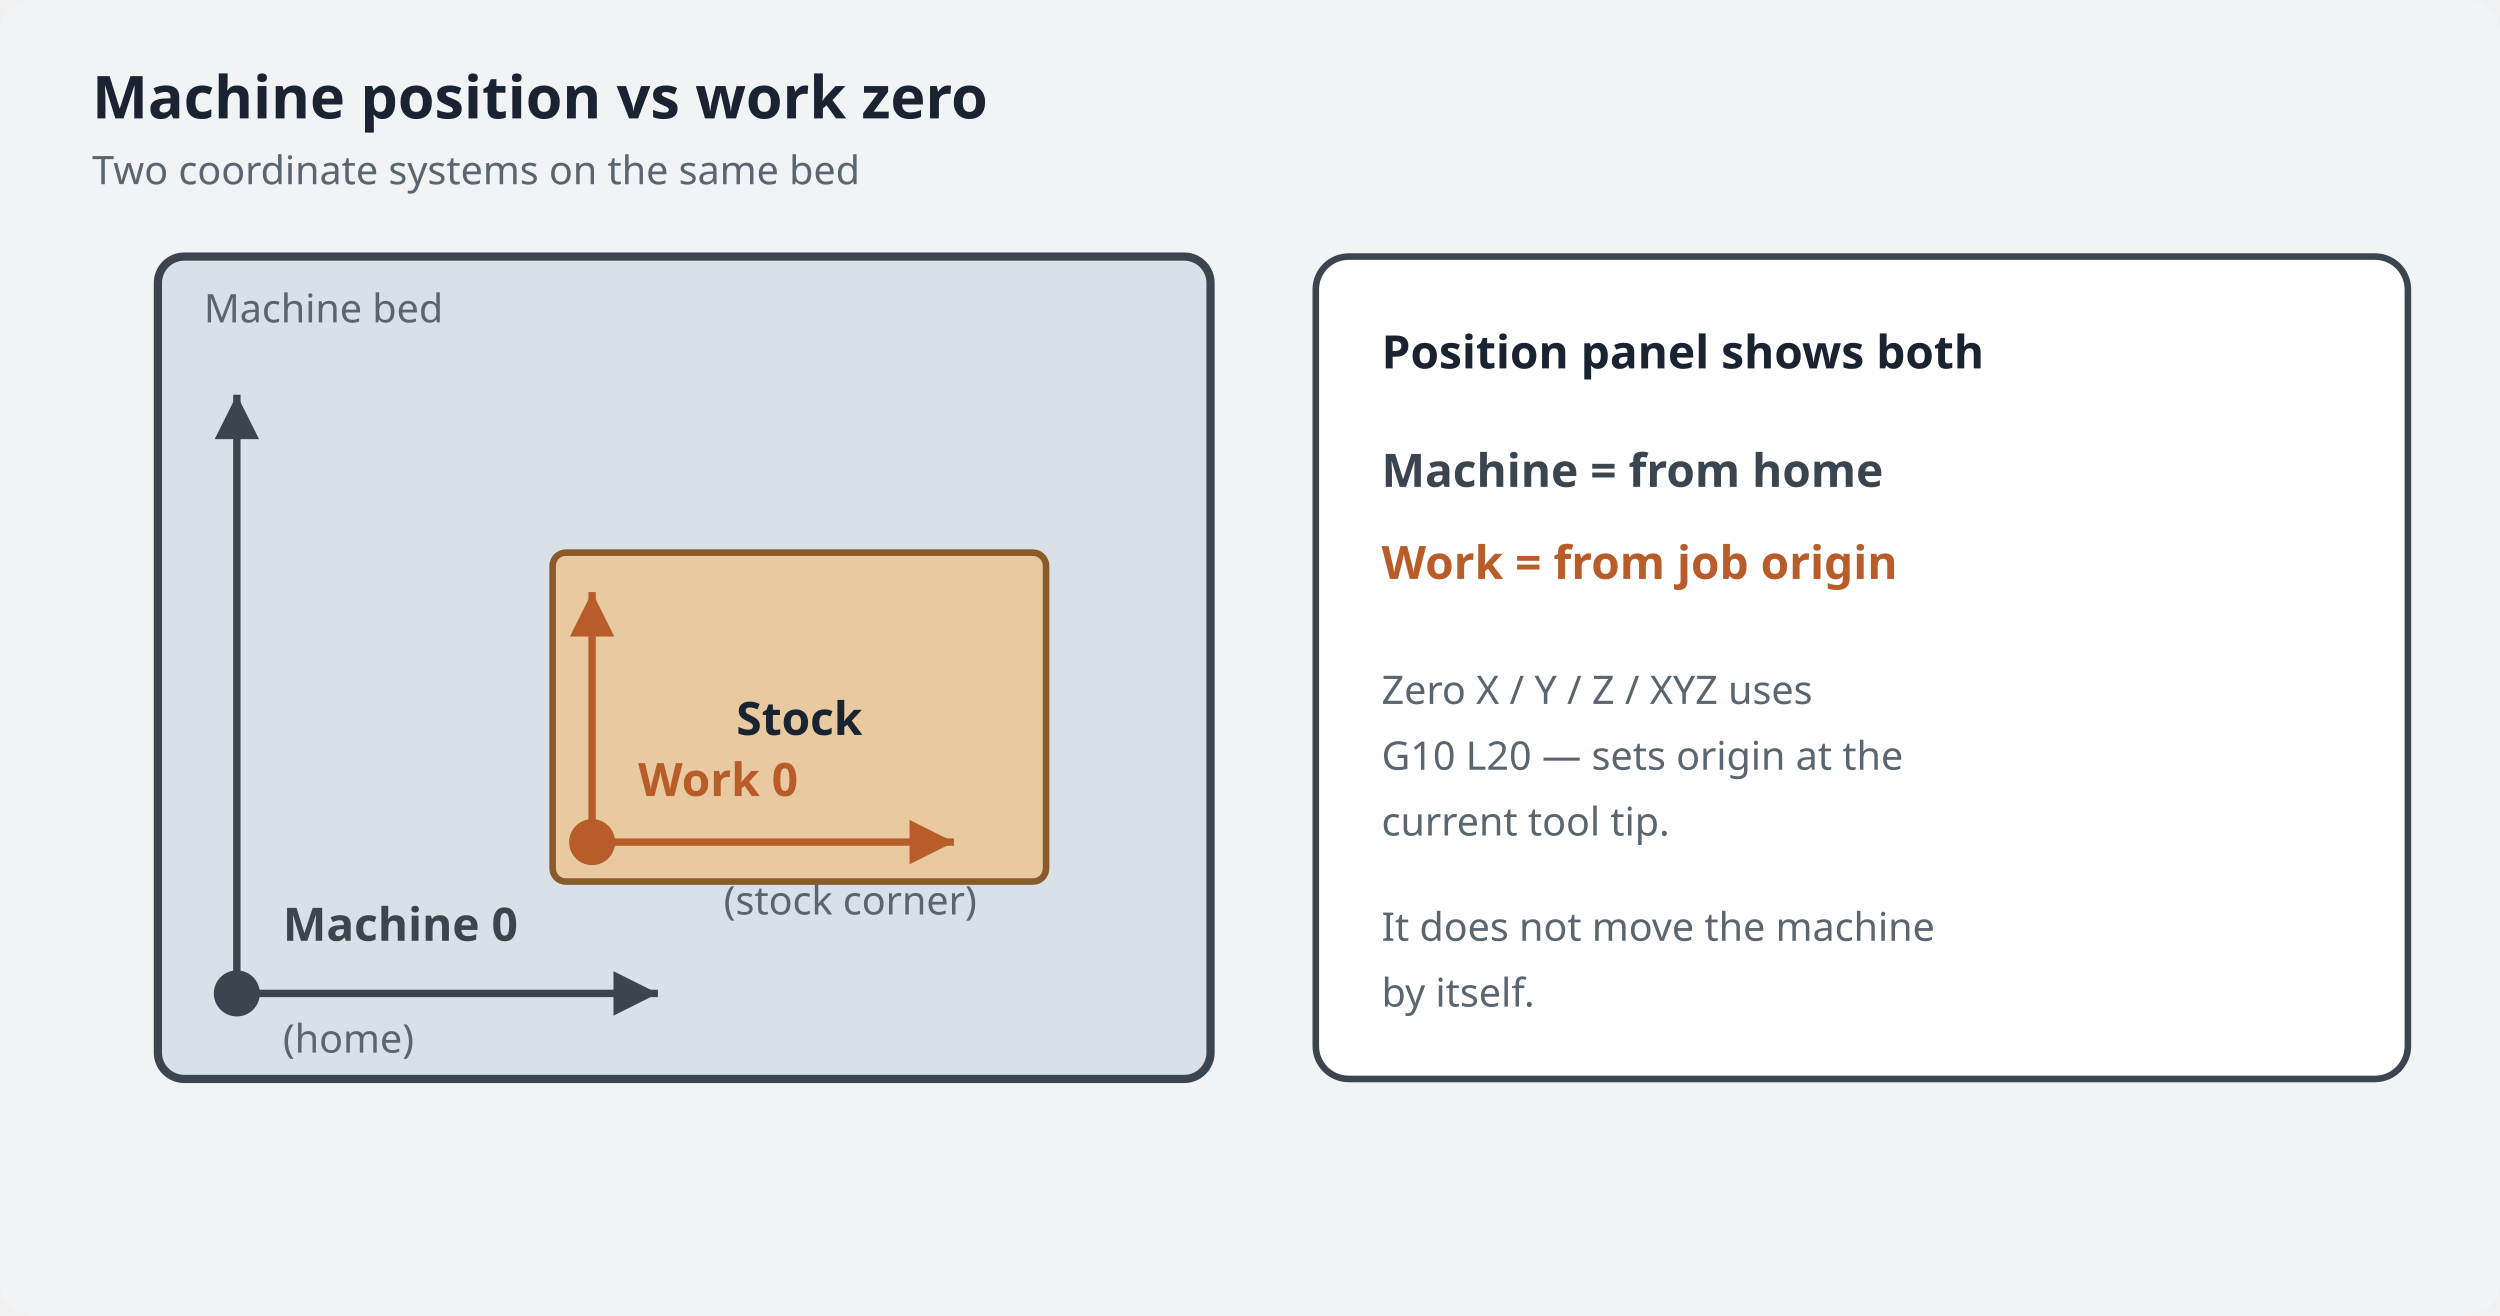
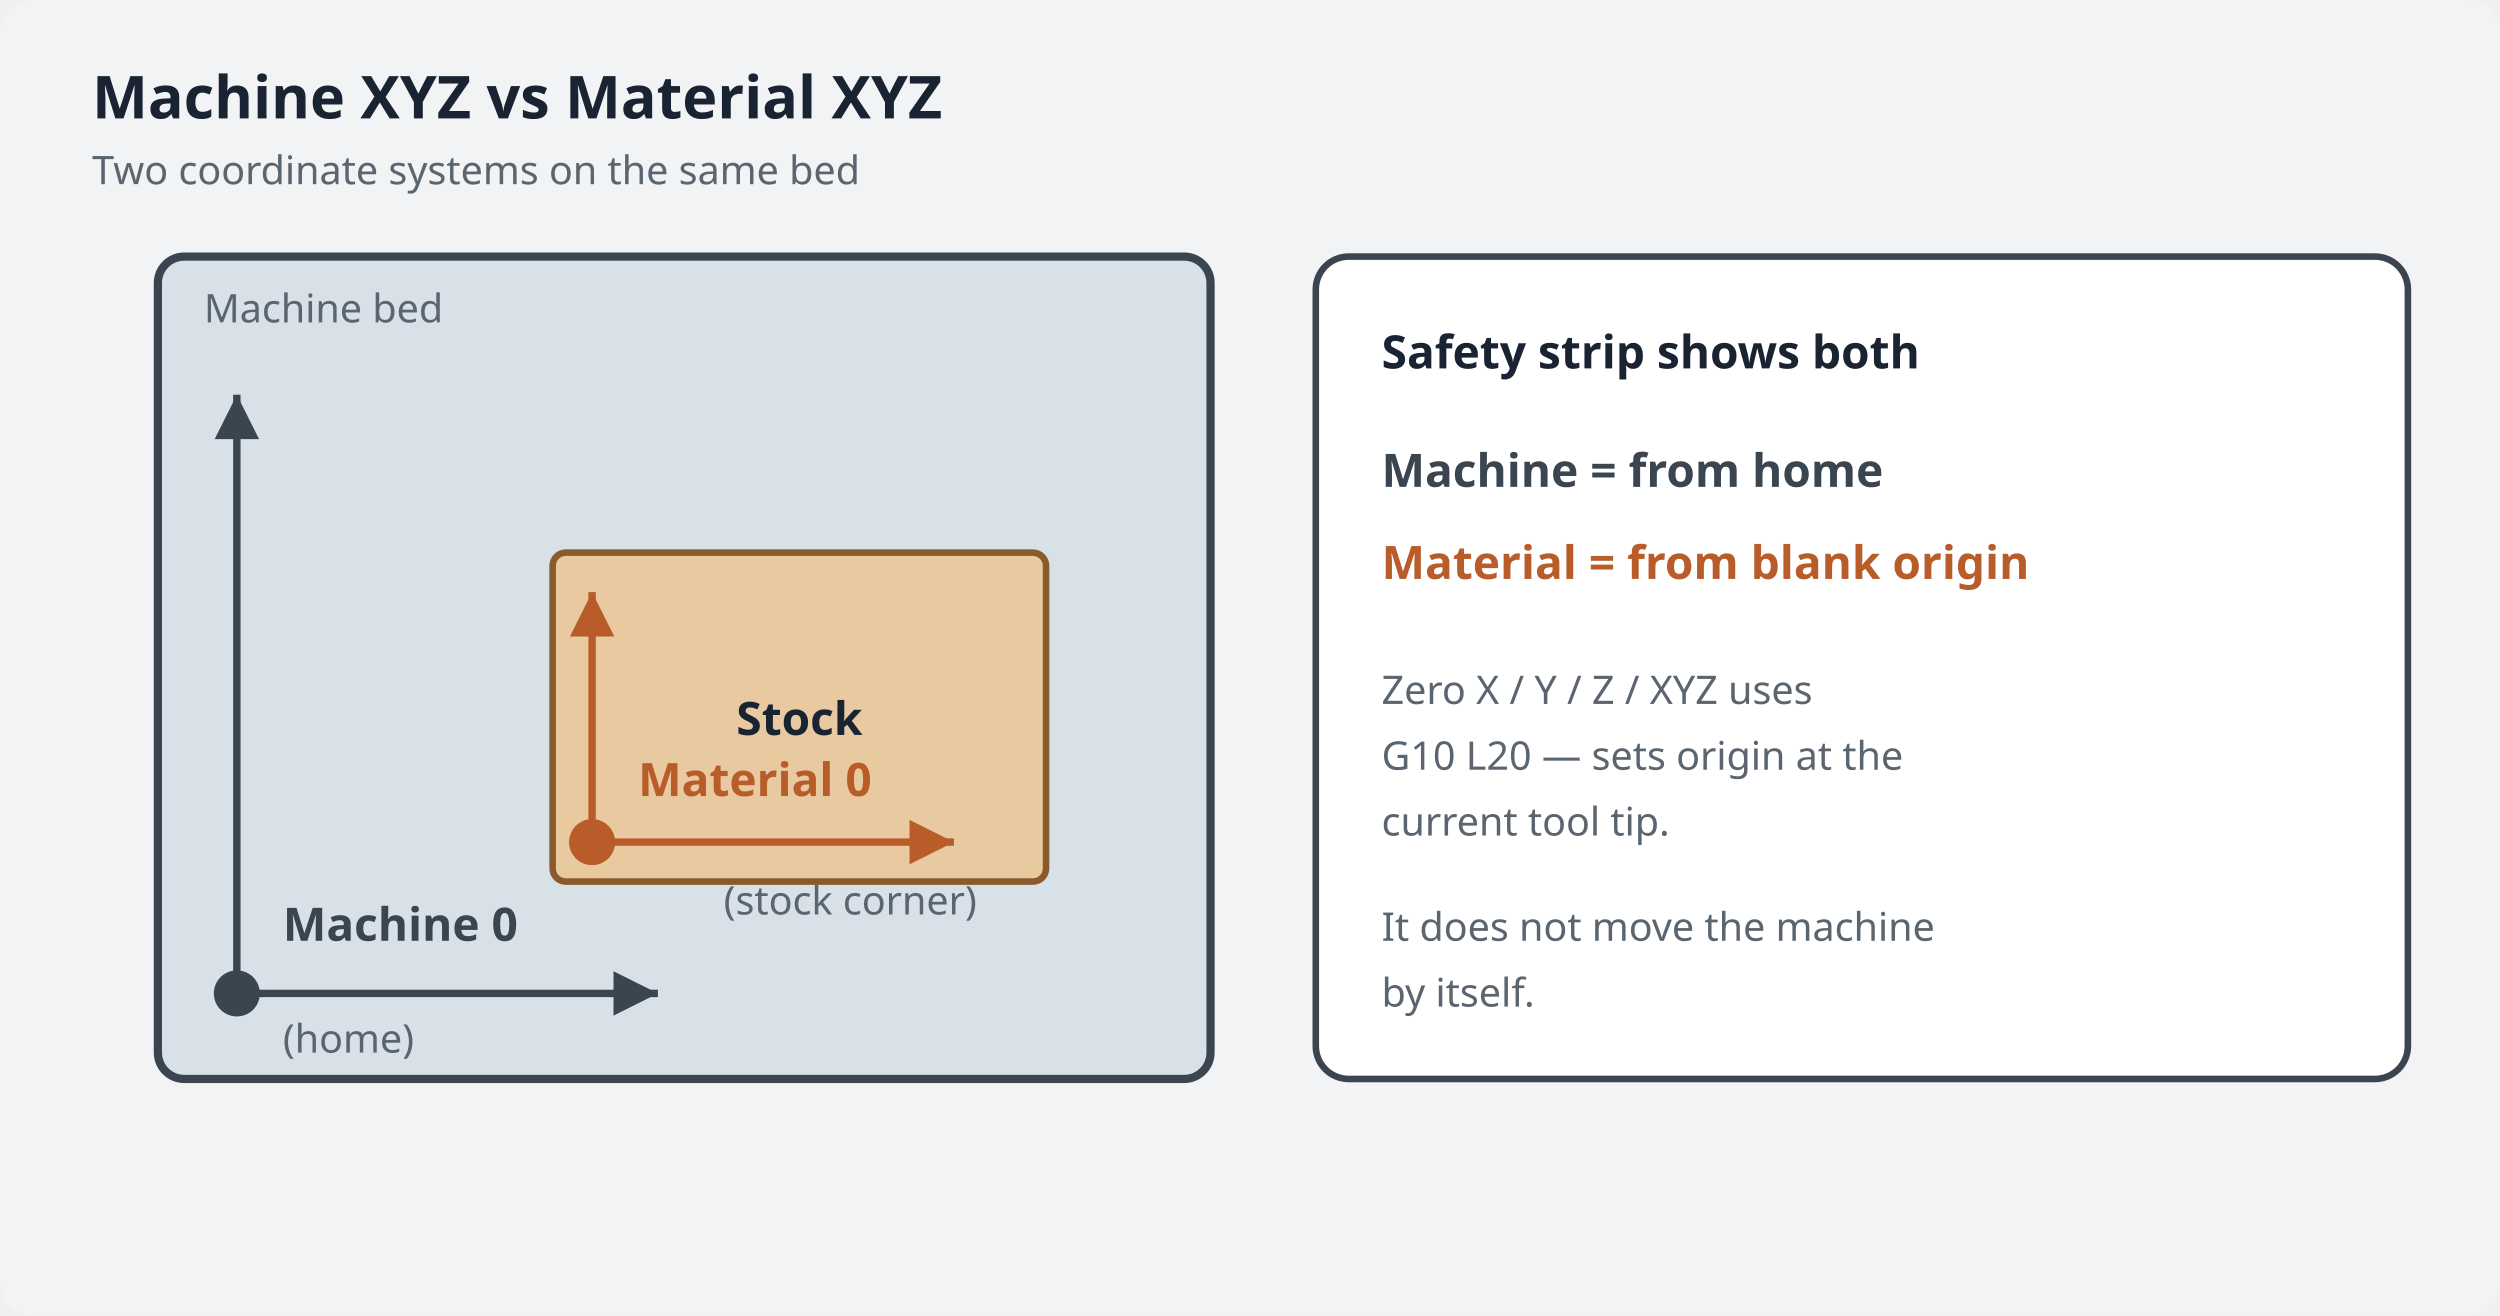
<svg xmlns="http://www.w3.org/2000/svg" viewBox="0 0 760 400" role="img" aria-labelledby="t d">
  <defs>
    <style>
      /* SharpCNC diagram type: UI stack on all text; avoid SVG Times default on .tiny/etc. */
      text, tspan { font-family: "Sora", system-ui, "Segoe UI", sans-serif; }
      .bg { fill: #f1f3f5; }
      .bed { fill: #d8e0e8; stroke: #3a4550; stroke-width: 2.5; }
      .stock { fill: #e8c9a0; stroke: #8a5a2b; stroke-width: 2; }
      .panel { fill: #ffffff; stroke: #3a4550; stroke-width: 2; }
      .lab { font-family: "Sora", system-ui, "Segoe UI", sans-serif; fill: #1a2332; font-size: 14px; }
      .title { font-size: 18px; font-weight: 700; }
      .m { fill: #3a4550; font-weight: 700; }
      .w { fill: #b85c2a; font-weight: 700; }
      .tiny { font-size: 12px; fill: #5a6570; }
      .axis-m { stroke: #3a4550; stroke-width: 2.25; marker-end: url(#am); }
      .axis-w { stroke: #b85c2a; stroke-width: 2.25; marker-end: url(#aw); }
    </style>
    <marker id="am" markerWidth="8" markerHeight="8" refX="6" refY="3" orient="auto">
      <path d="M0,0 L6,3 L0,6 Z" fill="#3a4550" />
    </marker>
    <marker id="aw" markerWidth="8" markerHeight="8" refX="6" refY="3" orient="auto">
      <path d="M0,0 L6,3 L0,6 Z" fill="#b85c2a" />
    </marker>
  </defs>
  <rect class="bg" width="760" height="400" rx="10" />
-   <text class="lab title" x="28" y="36">Machine position vs work zero</text>
+   <text class="lab title" x="28" y="36">Machine XYZ vs Material XYZ</text>
  <text class="tiny" x="28" y="56">Two coordinate systems on the same bed</text>
  <rect class="bed" x="48" y="78" width="320" height="250" rx="8" />
  <text class="tiny" x="62" y="98">Machine bed</text>
  <rect class="stock" x="168" y="168" width="150" height="100" rx="4" />
  <text class="lab" x="243" y="218" text-anchor="middle" dominant-baseline="central" font-weight="700">Stock</text>
  <circle cx="72" cy="302" r="7" fill="#3a4550" />
  <text class="lab m" x="86" y="286">Machine 0</text>
  <text class="tiny" x="86" y="320">(home)</text>
  <line class="axis-m" x1="72" y1="302" x2="200" y2="302" />
  <line class="axis-m" x1="72" y1="302" x2="72" y2="120" />
  <circle cx="180" cy="256" r="7" fill="#b85c2a" />
-   <text class="lab w" x="194" y="242">Work 0</text>
+   <text class="lab w" x="194" y="242">Material 0</text>
  <text class="tiny" x="220" y="278">(stock corner)</text>
  <line class="axis-w" x1="180" y1="256" x2="290" y2="256" />
  <line class="axis-w" x1="180" y1="256" x2="180" y2="180" />
  <rect class="panel" x="400" y="78" width="332" height="250" rx="10" />
-   <text class="lab" x="420" y="112" font-weight="700">Position panel shows both</text>
+   <text class="lab" x="420" y="112" font-weight="700">Safety strip shows both</text>
  <text class="lab m" x="420" y="148">Machine = from home</text>
-   <text class="lab w" x="420" y="176">Work = from job origin</text>
+   <text class="lab w" x="420" y="176">Material = from blank origin</text>
  <text class="tiny" x="420" y="214">Zero X / Y / Z / XYZ uses</text>
  <text class="tiny" x="420" y="234">G10 L20 — sets origin at the</text>
  <text class="tiny" x="420" y="254">current tool tip.</text>
  <text class="tiny" x="420" y="286">It does not move the machine</text>
  <text class="tiny" x="420" y="306">by itself.</text>
</svg>
